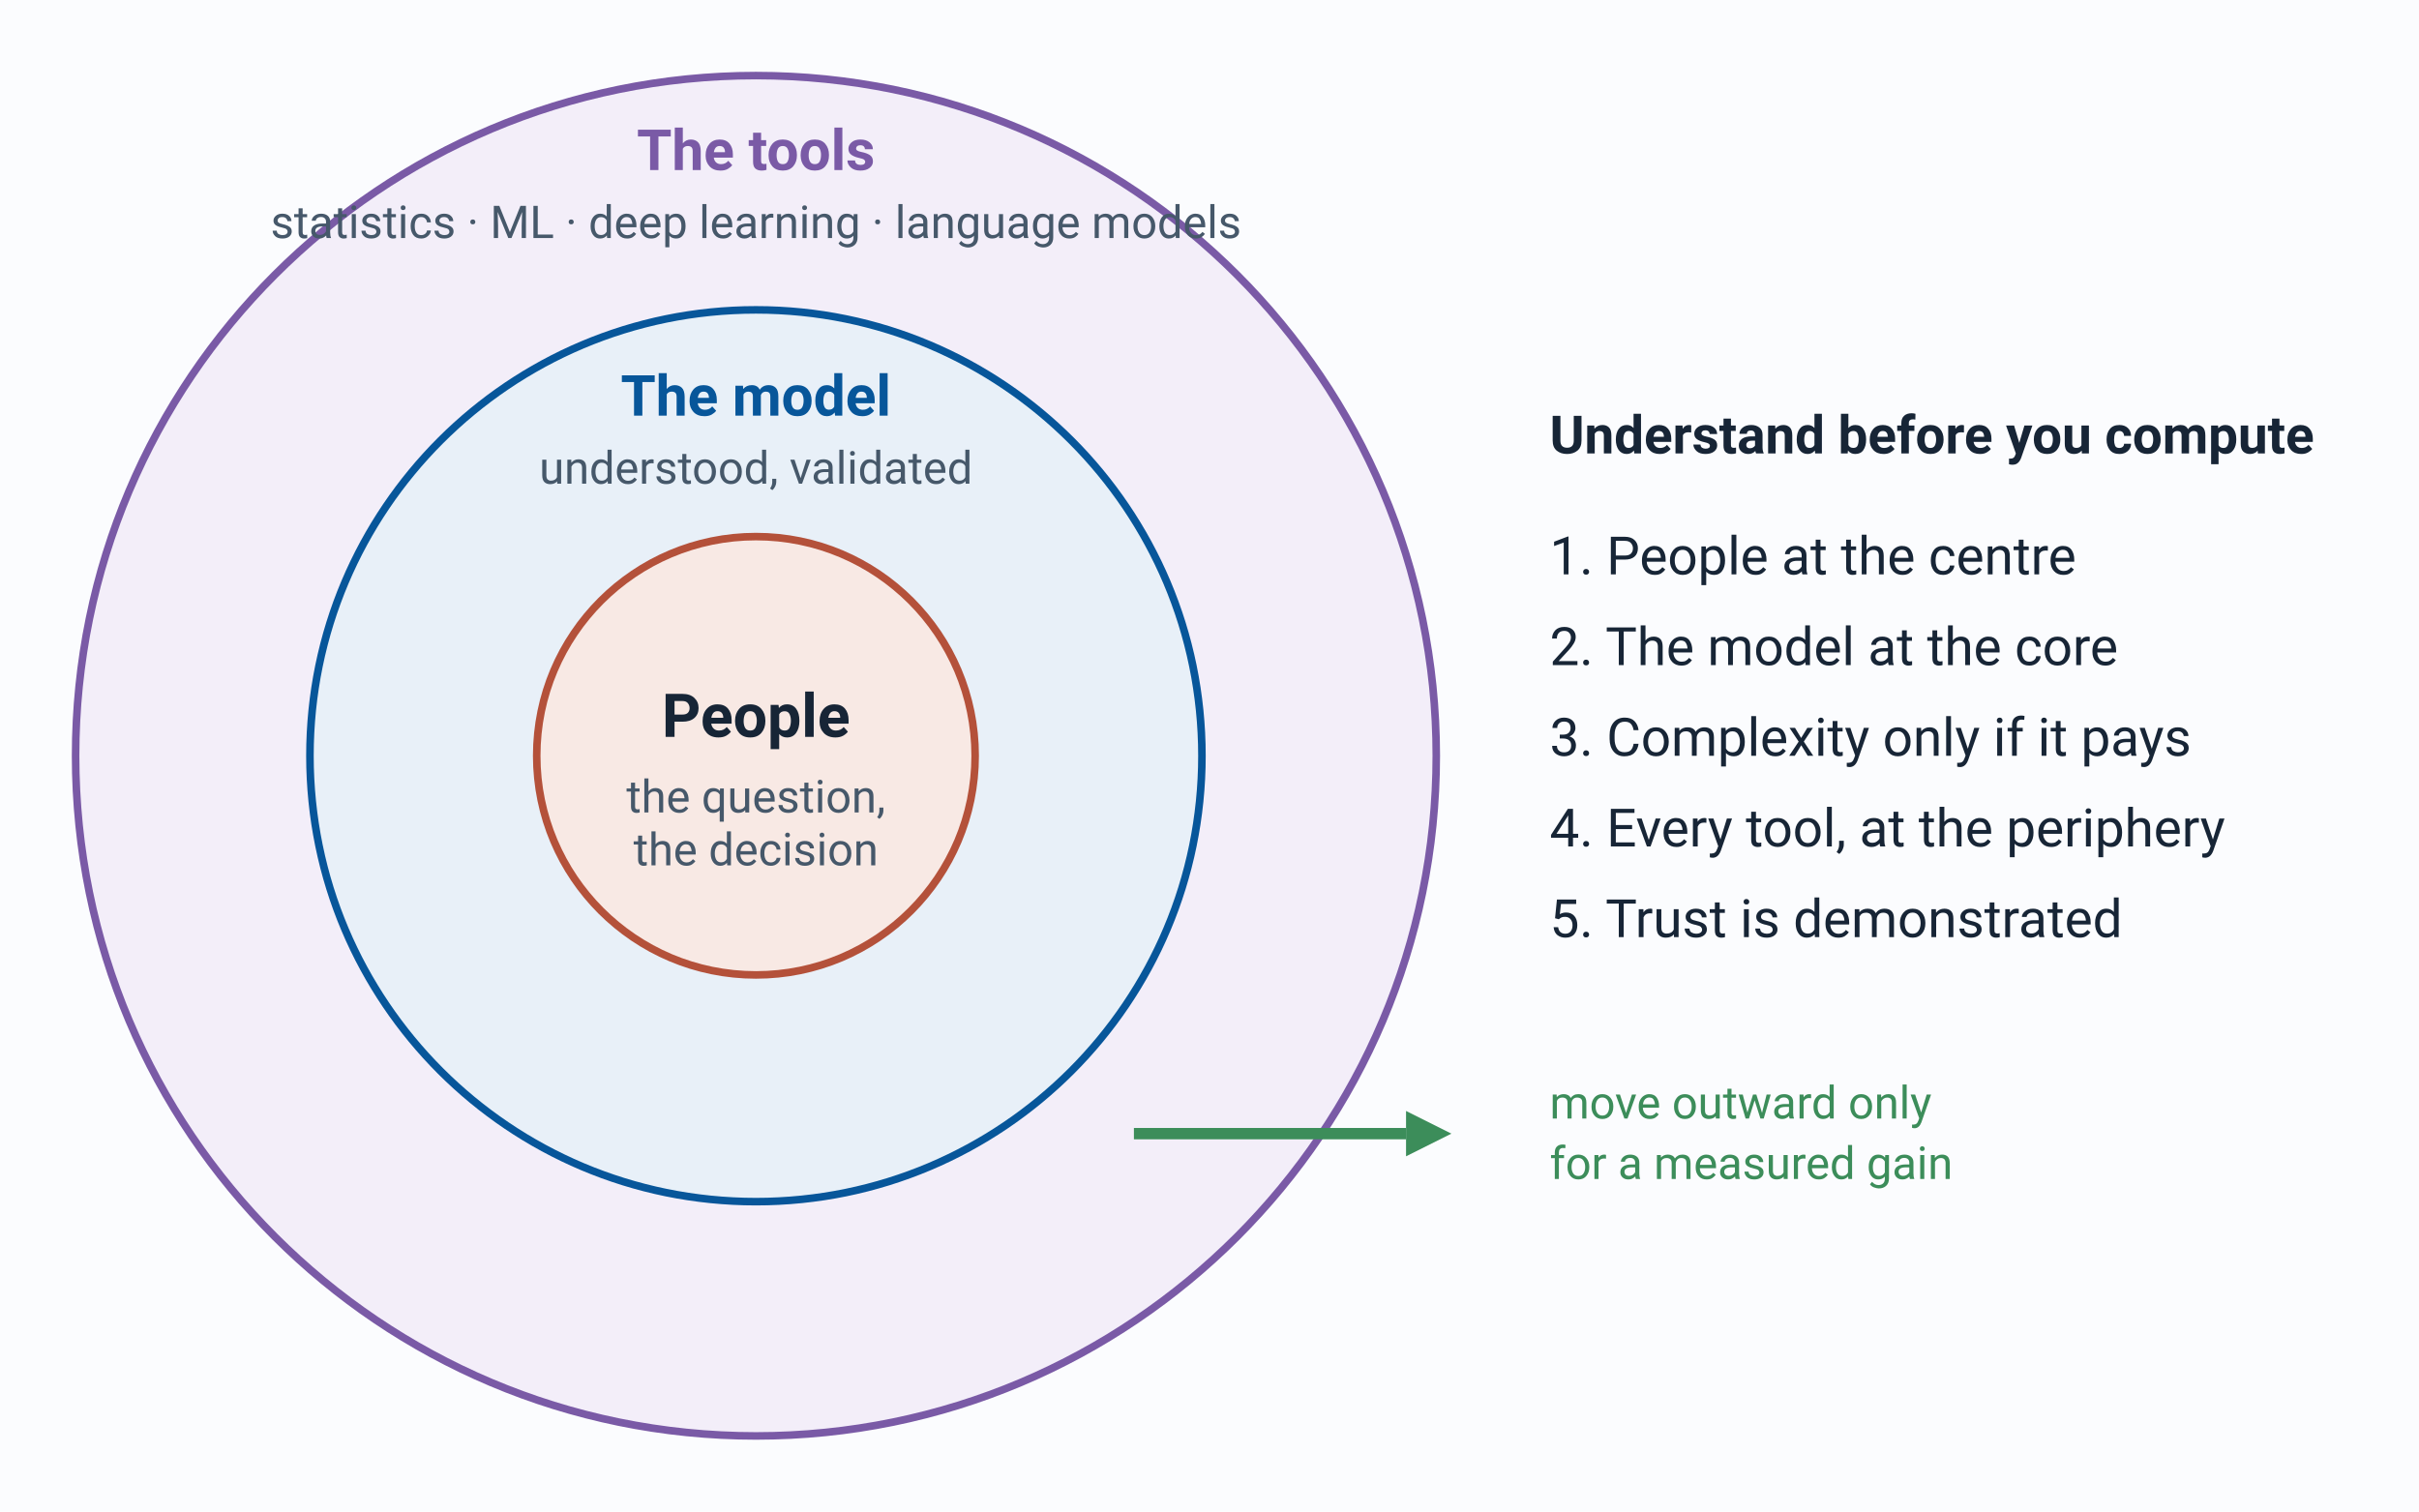
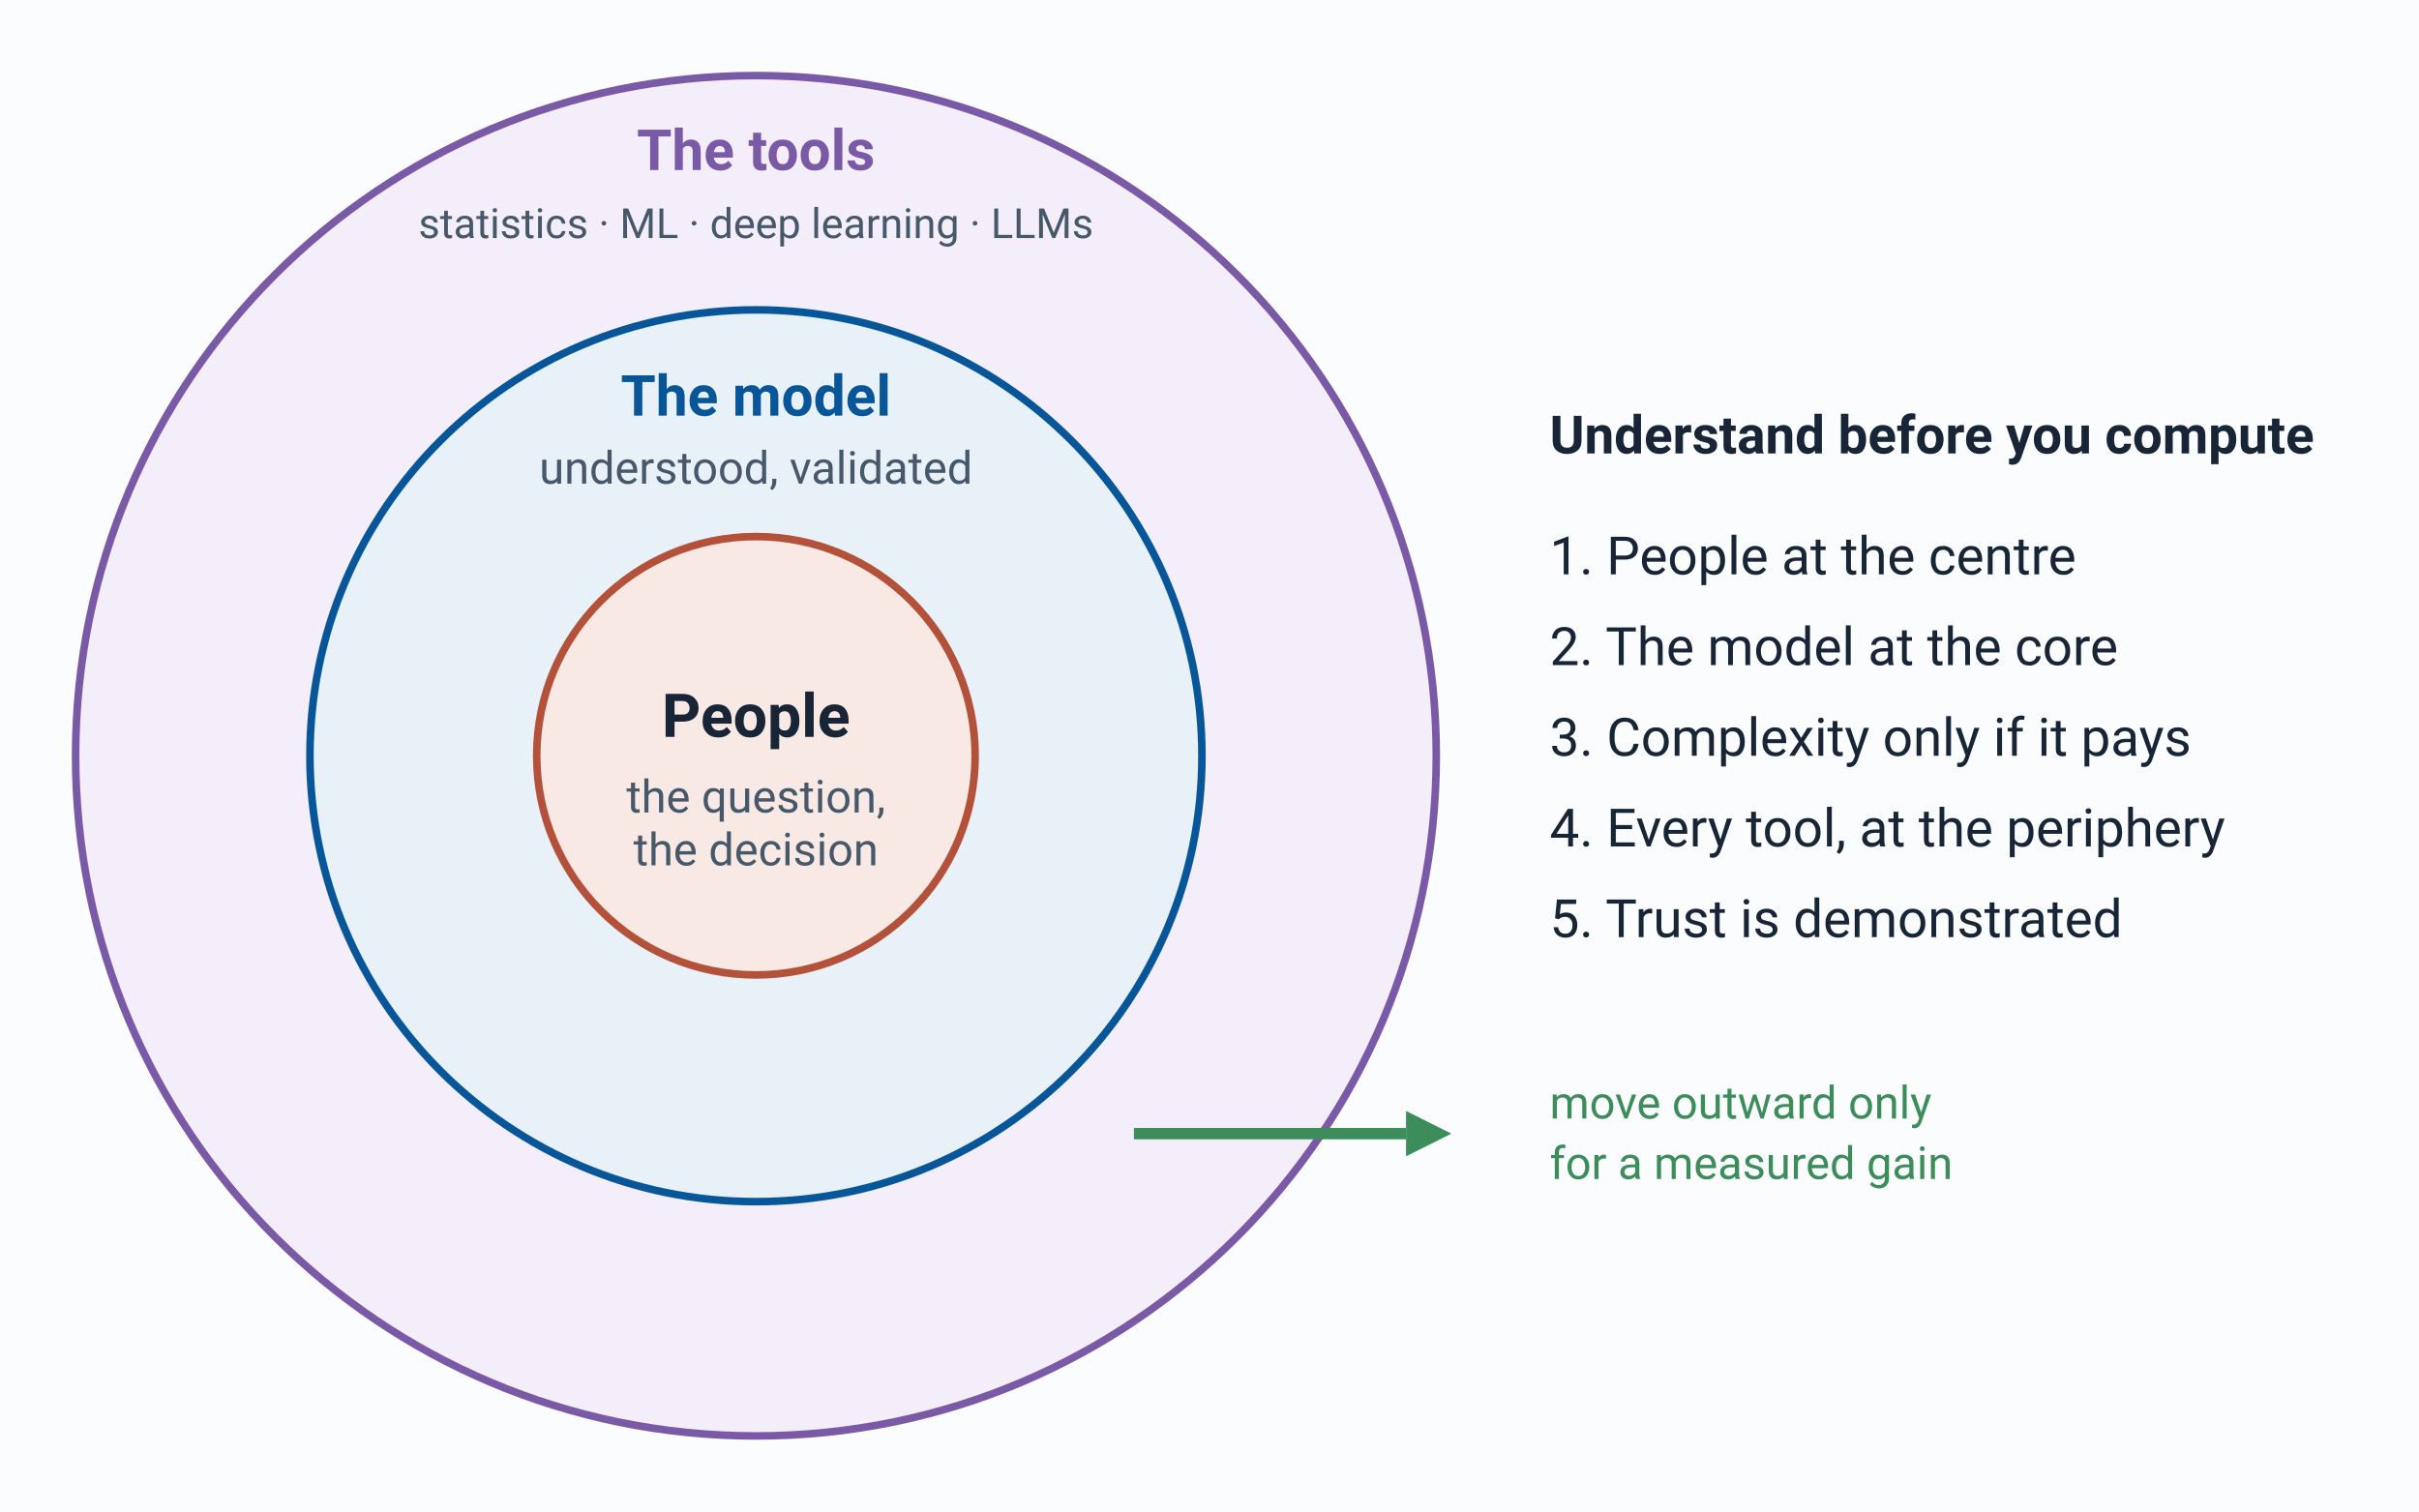
<svg xmlns="http://www.w3.org/2000/svg" viewBox="0 0 640 400" role="img" aria-labelledby="t d" font-family="system-ui, -apple-system, Segoe UI, Roboto, Arial, sans-serif">
  <rect width="640" height="400" fill="#fbfcfe" />
  <circle cx="200" cy="200" r="180" fill="#f3eef9" stroke="#7a5aa6" stroke-width="2" />
  <circle cx="200" cy="200" r="118" fill="#e8f0f8" stroke="#07569a" stroke-width="2" />
  <circle cx="200" cy="200" r="58" fill="#f8e9e4" stroke="#b4513a" stroke-width="2" />
  <text x="200" y="195" text-anchor="middle" font-size="16" font-weight="700" fill="#172536">People</text>
  <text x="200" y="215" text-anchor="middle" font-size="12" fill="#46586a">the question,</text>
  <text x="200" y="229" text-anchor="middle" font-size="12" fill="#46586a">the decision</text>
  <text x="200" y="110" text-anchor="middle" font-size="15" font-weight="700" fill="#07569a">The model</text>
  <text x="200" y="128" text-anchor="middle" font-size="12" fill="#46586a">understood, validated</text>
  <text x="200" y="45" text-anchor="middle" font-size="15" font-weight="700" fill="#7a5aa6">The tools</text>
-   <text x="200" y="63" text-anchor="middle" font-size="12" fill="#46586a">statistics · ML · deep learning · language models</text>
+   <text x="200" y="63" text-anchor="middle" font-size="11" fill="#46586a">statistics · ML · deep learning · LLMs</text>
  <g font-size="14" fill="#172536">
    <text x="410" y="120" font-weight="700">Understand before you compute</text>
    <text x="410" y="152">1. People at the centre</text>
    <text x="410" y="176">2. The model at the core</text>
    <text x="410" y="200">3. Complexity only if it pays</text>
    <text x="410" y="224">4. Every tool, at the periphery</text>
    <text x="410" y="248">5. Trust is demonstrated</text>
  </g>
  <line x1="300" y1="300" x2="372" y2="300" stroke="#3c8d5a" stroke-width="3" />
  <polygon points="372,294 384,300 372,306" fill="#3c8d5a" />
  <text x="410" y="296" font-size="12" fill="#3c8d5a">move outward only</text>
  <text x="410" y="312" font-size="12" fill="#3c8d5a">for a measured gain</text>
</svg>
